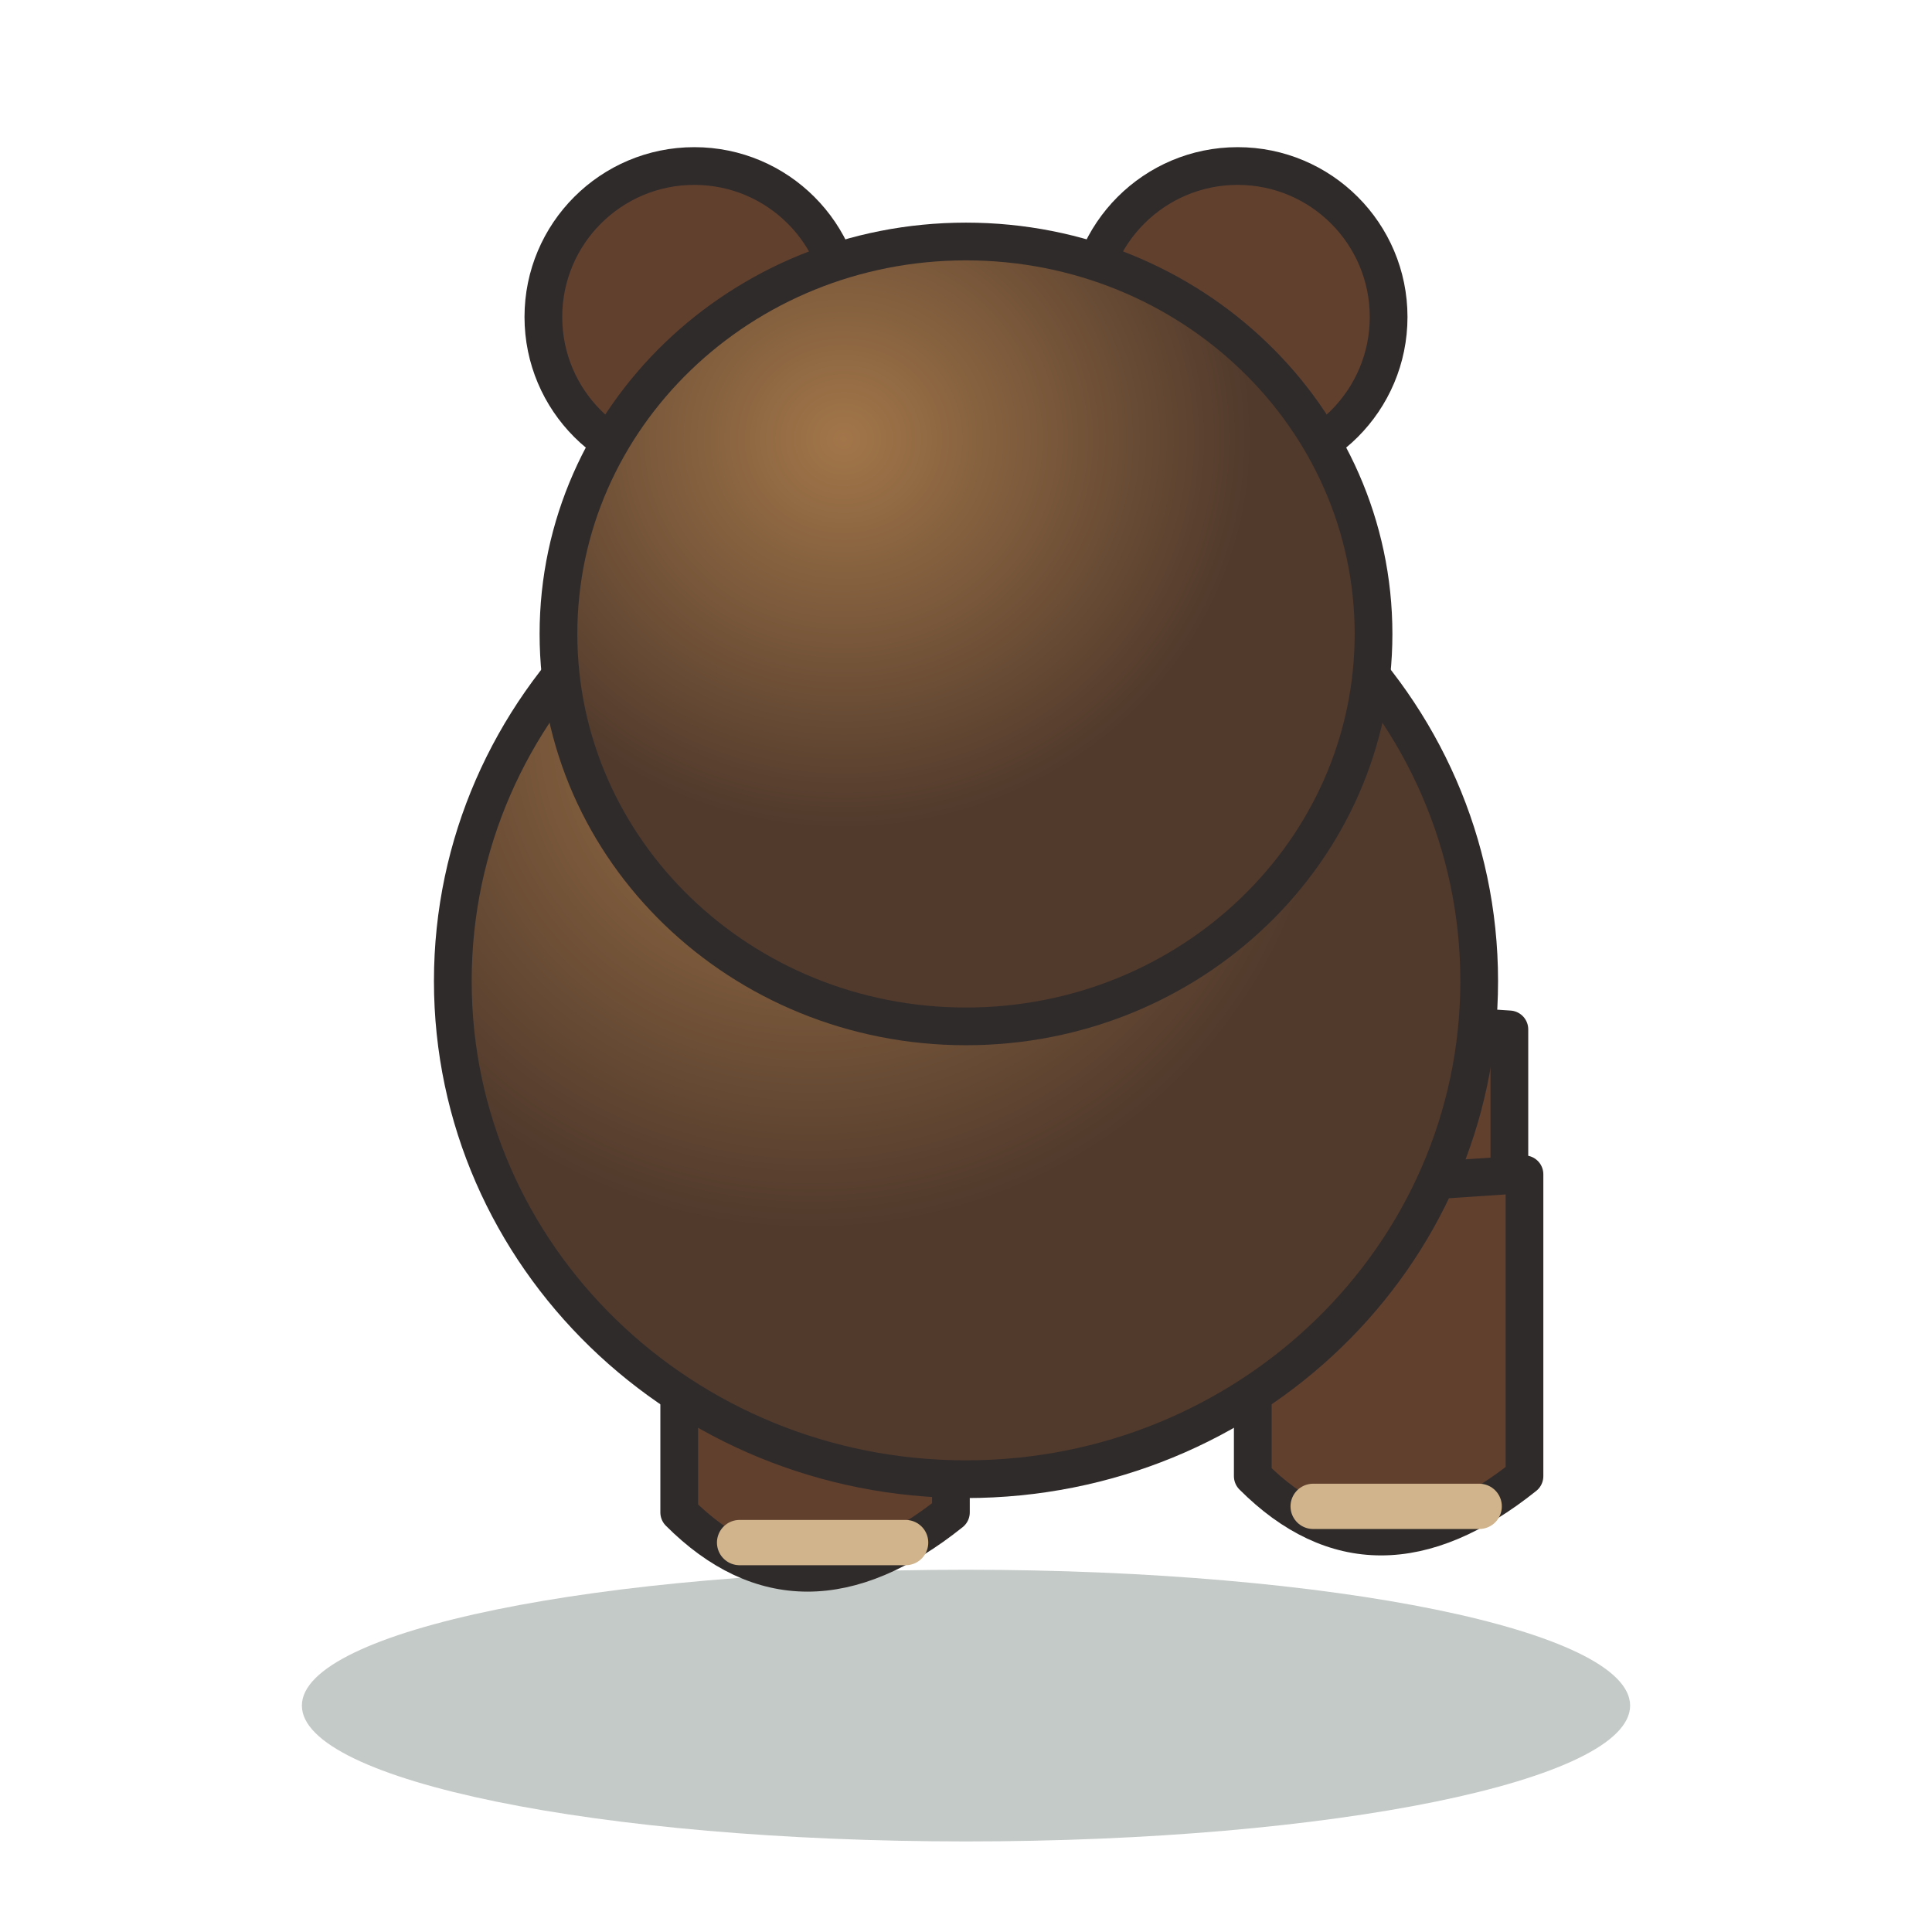
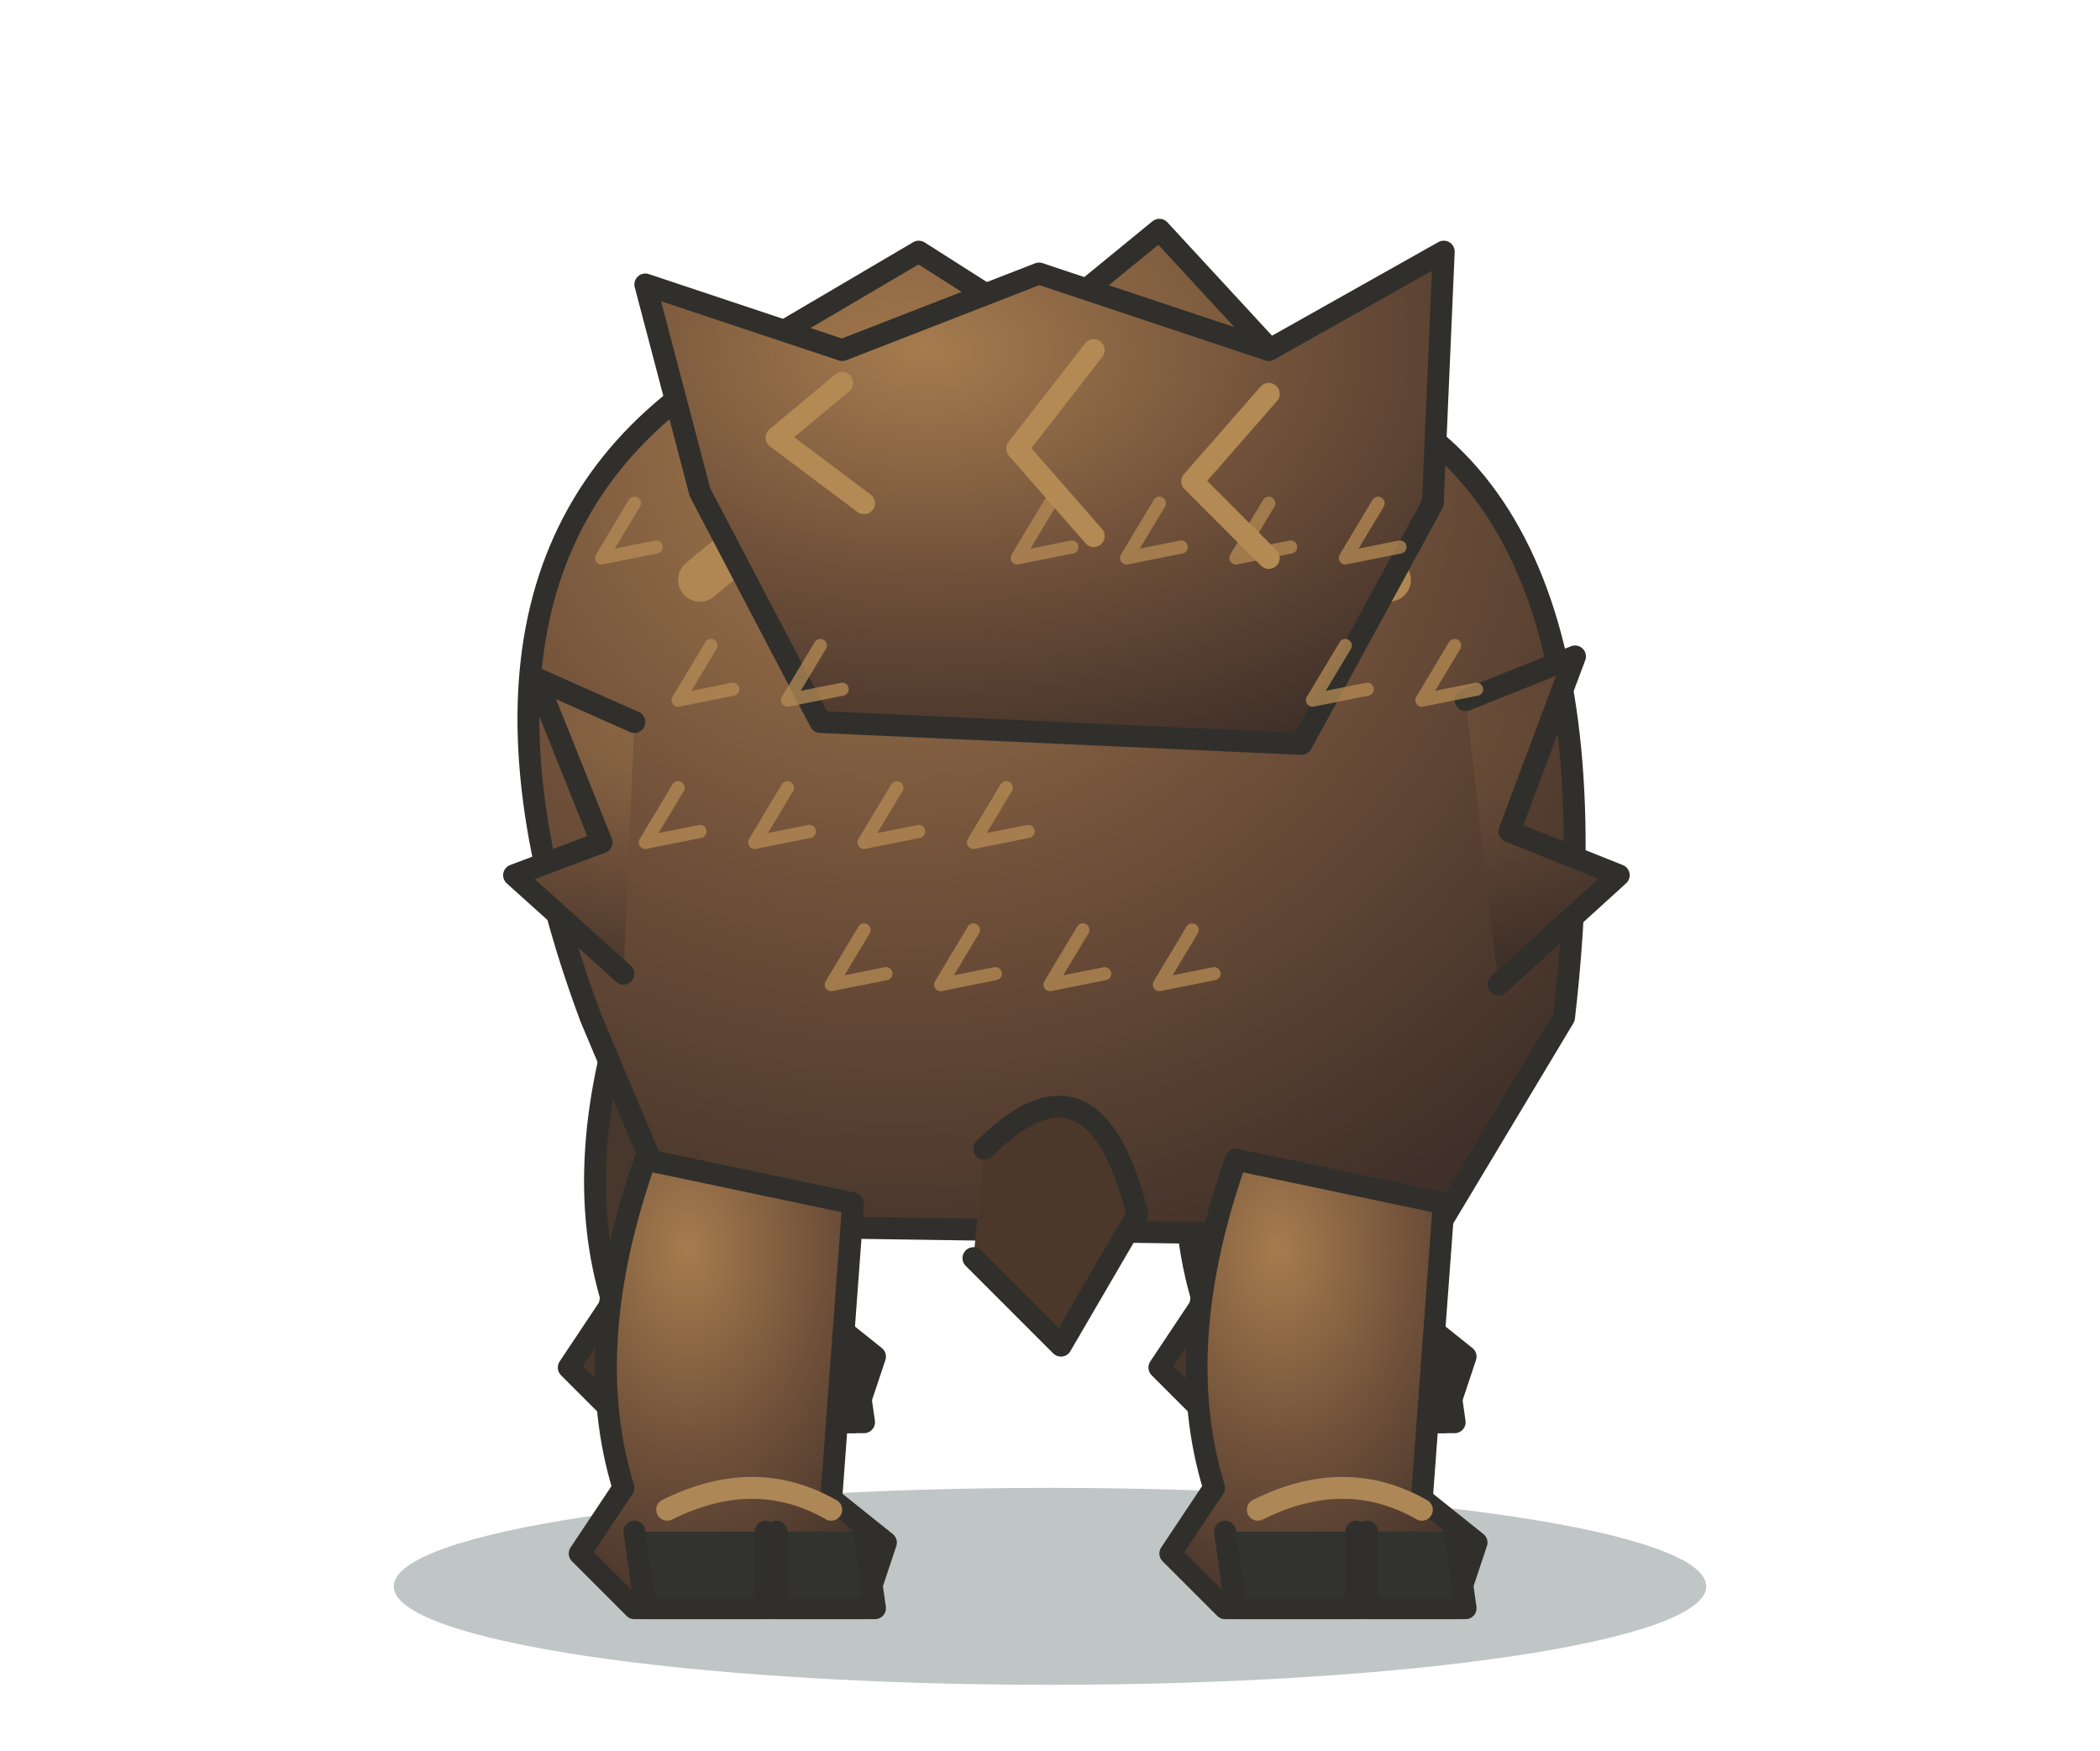
- <svg xmlns="http://www.w3.org/2000/svg" width="128" height="128" viewBox="0 0 128 128">
+ <svg xmlns="http://www.w3.org/2000/svg" width="192" height="160" viewBox="0 0 192 160">
  <defs>
-     <radialGradient id="body" cx=".35" cy=".25">
-       <stop stop-color="#a27649" />
-       <stop offset="1" stop-color="#513a2c" />
+     <radialGradient id="fur" cx=".35" cy=".2" r=".9">
+       <stop stop-color="#a67c4e" />
+       <stop offset=".5" stop-color="#71513a" />
+       <stop offset="1" stop-color="#3f3029" />
+     </radialGradient>
+     <radialGradient id="carapace" cx=".3" cy=".2">
+       <stop stop-color="#66798b" />
+       <stop offset=".45" stop-color="#343d58" />
+       <stop offset="1" stop-color="#1c2538" />
+     </radialGradient>
+     <linearGradient id="ivory" x2=".6" y2="1">
+       <stop stop-color="#ffedbd" />
+       <stop offset="1" stop-color="#b9a076" />
+     </linearGradient>
+     <radialGradient id="moss">
+       <stop stop-color="#a9b660" />
+       <stop offset="1" stop-color="#3c643f" />
    </radialGradient>
  </defs>
-   <ellipse cx="64" cy="113" rx="44" ry="9" fill="#152a24" opacity=".25" />
-   <g transform="" stroke="#302b2b" stroke-width="2.5" stroke-linejoin="round" stroke-linecap="round">
-     <path d="M38 67v18.8q8 8 18 0v-20z" fill="#62402e" />
-     <path d="M42 87.8h11" stroke="#d1b48b" stroke-width="3" />
-     <path d="M82 67v21.2q8 8 18 0v-20z" fill="#62402e" />
-     <path d="M86 90.2h11" stroke="#d1b48b" stroke-width="3" />
-     <path d="M45 79v21.2q8 8 18 0v-20z" fill="#62402e" />
-     <path d="M49 102.2h11" stroke="#d1b48b" stroke-width="3" />
-     <path d="M83 79v18.8q8 8 18 0v-20z" fill="#62402e" />
-     <path d="M87 99.8h11" stroke="#d1b48b" stroke-width="3" />
-     <ellipse cx="64" cy="65" rx="34" ry="33" fill="url(#body)" />
-     <path d="M40 42q18-17 43-4" fill="none" stroke="#ac7c4a" stroke-width="5" />
-     <circle cx="46" cy="21" r="10" fill="#62402e" />
-     <circle cx="82" cy="21" r="10" fill="#62402e" />
-     <ellipse cx="64" cy="42" rx="27" ry="26" fill="url(#body)" />
+   <ellipse cx="96" cy="145" rx="60" ry="9" fill="#142c27" opacity=".27" />
+   <g transform="translate(0 6.123233995736766e-17)" stroke="#302f2b" stroke-width="2" stroke-linejoin="round" stroke-linecap="round">
+     <g transform="">
+       <g transform="translate(67 111)">
+         <path d="M-9-22q-6 17-2 30l-4 6 5 5h21l2-6-5-4 2-27z" fill="#47372d" transform="scale(1 1)" />
+         <path d="M-7 10q8-4 15 0" fill="none" stroke="#ad8756" stroke-width="2" />
+         <path d="M-10 12l1 7H2v-7M3 12v7h9l-1-7" fill="#32332f" />
+       </g>
+       <g transform="translate(121 111)">
+         <path d="M-9-22q-6 17-2 30l-4 6 5 5h21l2-6-5-4 2-27z" fill="#47372d" transform="scale(1 1)" />
+         <path d="M-7 10q8-4 15 0" fill="none" stroke="#ad8756" stroke-width="2" />
+         <path d="M-10 12l1 7H2v-7M3 12v7h9l-1-7" fill="#32332f" />
+       </g>
+       <path d="M54 93Q38 50 67 33l17-10 11 7 11-9 12 13q31 7 25 59l-12 20-69-1z" fill="url(#fur)" />
+       <path d="M58 66l-9-4 6 15-8 3 10 9M134 64l10-4-6 16 10 4-11 10" fill="url(#fur)" />
+       <path d="M64 53q28-24 63 0" fill="none" stroke="#b08752" stroke-width="4" />
+       <g transform="translate(68 128)">
+         <path d="M-9-22q-6 17-2 30l-4 6 5 5h21l2-6-5-4 2-27z" fill="url(#fur)" transform="scale(1 1)" />
+         <path d="M-7 10q8-4 15 0" fill="none" stroke="#ad8756" stroke-width="2" />
+         <path d="M-10 12l1 7H2v-7M3 12v7h9l-1-7" fill="#32332f" />
+       </g>
+       <g transform="translate(122 128)">
+         <path d="M-9-22q-6 17-2 30l-4 6 5 5h21l2-6-5-4 2-27z" fill="url(#fur)" transform="scale(1 1)" />
+         <path d="M-7 10q8-4 15 0" fill="none" stroke="#ad8756" stroke-width="2" />
+         <path d="M-10 12l1 7H2v-7M3 12v7h9l-1-7" fill="#32332f" />
+       </g>
+       <path d="M64 45l-5-19 18 6 18-7 21 7 16-9-1 23-12 22-44-2z" fill="url(#fur)" />
+       <path d="M77 35l-6 5 8 6M100 32l-7 9 7 8M116 36l-7 8 7 7" fill="none" stroke="#b38a53" stroke-width="2" />
+       <path d="M90 105q10-10 14 6l-7 12-8-8" fill="#4b382a" />
+       <path d="M58 46l-3 5 5-1" fill="none" stroke="#b58b54" stroke-width="1.2" opacity=".75" />
+       <path d="M75 59l-3 5 5-1" fill="none" stroke="#b58b54" stroke-width="1.2" opacity=".75" />
+       <path d="M92 72l-3 5 5-1" fill="none" stroke="#b58b54" stroke-width="1.2" opacity=".75" />
+       <path d="M109 85l-3 5 5-1" fill="none" stroke="#b58b54" stroke-width="1.2" opacity=".75" />
+       <path d="M126 46l-3 5 5-1" fill="none" stroke="#b58b54" stroke-width="1.2" opacity=".75" />
+       <path d="M65 59l-3 5 5-1" fill="none" stroke="#b58b54" stroke-width="1.2" opacity=".75" />
+       <path d="M82 72l-3 5 5-1" fill="none" stroke="#b58b54" stroke-width="1.2" opacity=".75" />
+       <path d="M99 85l-3 5 5-1" fill="none" stroke="#b58b54" stroke-width="1.2" opacity=".75" />
+       <path d="M116 46l-3 5 5-1" fill="none" stroke="#b58b54" stroke-width="1.2" opacity=".75" />
+       <path d="M133 59l-3 5 5-1" fill="none" stroke="#b58b54" stroke-width="1.2" opacity=".75" />
+       <path d="M72 72l-3 5 5-1" fill="none" stroke="#b58b54" stroke-width="1.2" opacity=".75" />
+       <path d="M89 85l-3 5 5-1" fill="none" stroke="#b58b54" stroke-width="1.2" opacity=".75" />
+       <path d="M106 46l-3 5 5-1" fill="none" stroke="#b58b54" stroke-width="1.2" opacity=".75" />
+       <path d="M123 59l-3 5 5-1" fill="none" stroke="#b58b54" stroke-width="1.2" opacity=".75" />
+       <path d="M62 72l-3 5 5-1" fill="none" stroke="#b58b54" stroke-width="1.2" opacity=".75" />
+       <path d="M79 85l-3 5 5-1" fill="none" stroke="#b58b54" stroke-width="1.2" opacity=".75" />
+       <path d="M96 46l-3 5 5-1" fill="none" stroke="#b58b54" stroke-width="1.2" opacity=".75" />
+     </g>
  </g>
</svg>
